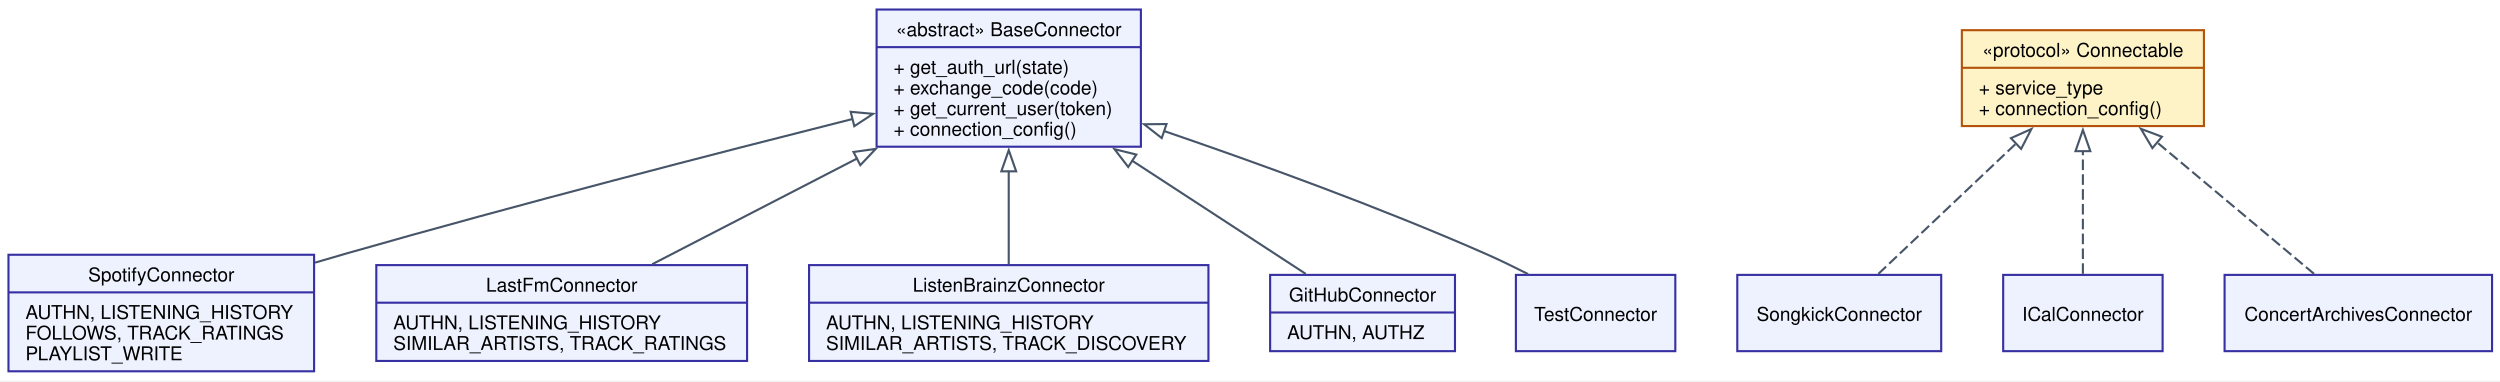
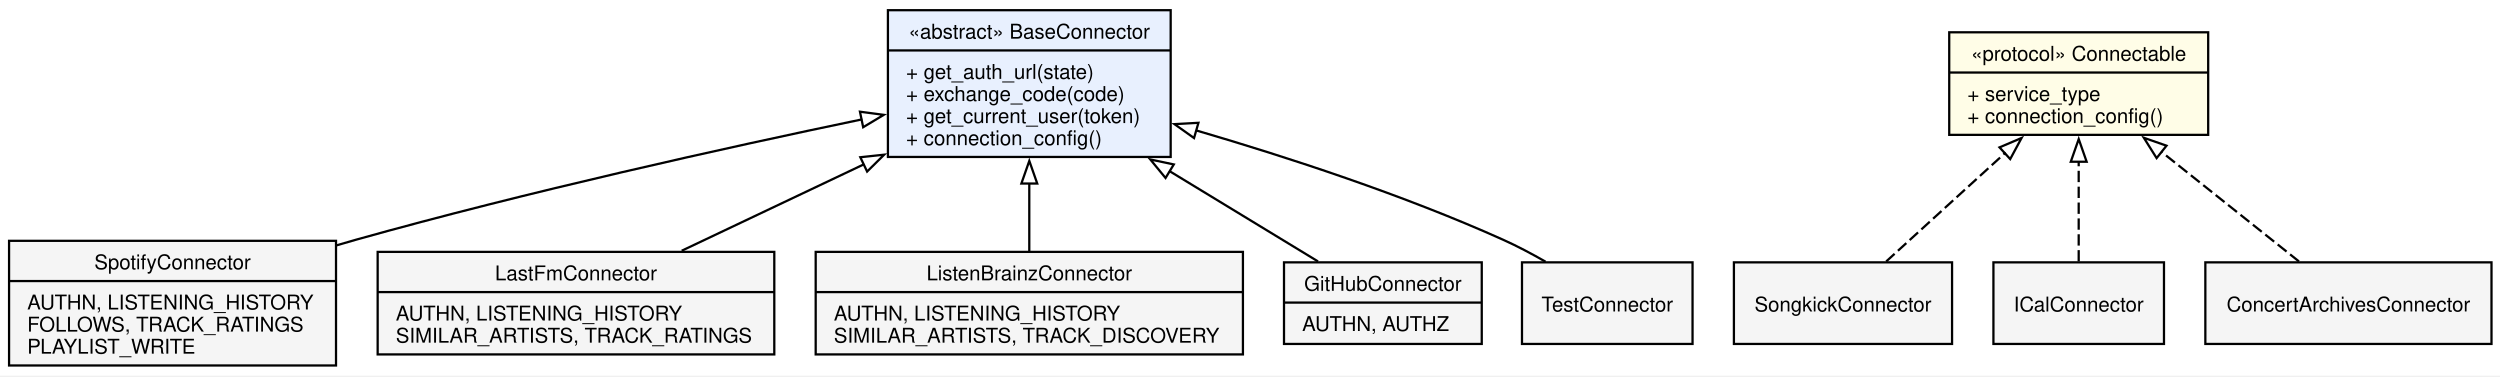
- <svg xmlns="http://www.w3.org/2000/svg" width="1180pt" height="180pt" viewBox="0.00 0.00 1180.00 180.00">
-   <g id="graph0" class="graph" transform="scale(1 1) rotate(0) translate(4 175.75)">
-     <polygon fill="white" stroke="none" points="-4,4 -4,-175.75 1176.25,-175.75 1176.25,4 -4,4" />
+ <svg xmlns="http://www.w3.org/2000/svg" width="1103pt" height="166pt" viewBox="0.00 0.00 1103.00 166.00">
+   <g id="graph0" class="graph" transform="scale(1 1) rotate(0) translate(4 161.75)">
+     <polygon fill="white" stroke="none" points="-4,4 -4,-161.75 1099.25,-161.75 1099.25,4 -4,4" />
    <g id="node1" class="node">
-       <polygon fill="#eef2ff" stroke="#3730a3" points="409.75,-106.5 409.75,-171.25 534.5,-171.25 534.5,-106.5 409.75,-106.5" />
-       <text xml:space="preserve" text-anchor="middle" x="472.12" y="-158.7" font-family="Helvetica,sans-Serif" font-size="9.00">«abstract» BaseConnector</text>
-       <polyline fill="none" stroke="#3730a3" points="409.75,-153.5 534.5,-153.5" />
-       <text xml:space="preserve" text-anchor="start" x="417.75" y="-140.95" font-family="Helvetica,sans-Serif" font-size="9.00">+ get_auth_url(state)</text>
-       <text xml:space="preserve" text-anchor="start" x="417.75" y="-131.2" font-family="Helvetica,sans-Serif" font-size="9.00">+ exchange_code(code)</text>
-       <text xml:space="preserve" text-anchor="start" x="417.75" y="-121.45" font-family="Helvetica,sans-Serif" font-size="9.00">+ get_current_user(token)</text>
-       <text xml:space="preserve" text-anchor="start" x="417.75" y="-111.7" font-family="Helvetica,sans-Serif" font-size="9.00">+ connection_config()</text>
+       <polygon fill="#e8f0fe" stroke="black" points="387.75,-92.5 387.75,-157.25 512.5,-157.25 512.5,-92.5 387.75,-92.5" />
+       <text xml:space="preserve" text-anchor="middle" x="450.12" y="-144.7" font-family="Helvetica,sans-Serif" font-size="9.00">«abstract» BaseConnector</text>
+       <polyline fill="none" stroke="black" points="387.75,-139.5 512.5,-139.5" />
+       <text xml:space="preserve" text-anchor="start" x="395.75" y="-126.95" font-family="Helvetica,sans-Serif" font-size="9.00">+ get_auth_url(state)</text>
+       <text xml:space="preserve" text-anchor="start" x="395.75" y="-117.2" font-family="Helvetica,sans-Serif" font-size="9.00">+ exchange_code(code)</text>
+       <text xml:space="preserve" text-anchor="start" x="395.75" y="-107.45" font-family="Helvetica,sans-Serif" font-size="9.00">+ get_current_user(token)</text>
+       <text xml:space="preserve" text-anchor="start" x="395.75" y="-97.7" font-family="Helvetica,sans-Serif" font-size="9.00">+ connection_config()</text>
    </g>
    <g id="node2" class="node">
-       <polygon fill="#fef3c7" stroke="#b45309" points="922,-116.25 922,-161.5 1036.25,-161.5 1036.25,-116.25 922,-116.25" />
-       <text xml:space="preserve" text-anchor="middle" x="979.12" y="-148.95" font-family="Helvetica,sans-Serif" font-size="9.00">«protocol» Connectable</text>
-       <polyline fill="none" stroke="#b45309" points="922,-143.75 1036.25,-143.75" />
-       <text xml:space="preserve" text-anchor="start" x="930" y="-131.2" font-family="Helvetica,sans-Serif" font-size="9.00">+ service_type</text>
-       <text xml:space="preserve" text-anchor="start" x="930" y="-121.45" font-family="Helvetica,sans-Serif" font-size="9.00">+ connection_config()</text>
+       <polygon fill="#fffde7" stroke="black" points="856,-102.25 856,-147.5 970.25,-147.5 970.25,-102.25 856,-102.25" />
+       <text xml:space="preserve" text-anchor="middle" x="913.12" y="-134.95" font-family="Helvetica,sans-Serif" font-size="9.00">«protocol» Connectable</text>
+       <polyline fill="none" stroke="black" points="856,-129.75 970.25,-129.75" />
+       <text xml:space="preserve" text-anchor="start" x="864" y="-117.2" font-family="Helvetica,sans-Serif" font-size="9.00">+ service_type</text>
+       <text xml:space="preserve" text-anchor="start" x="864" y="-107.45" font-family="Helvetica,sans-Serif" font-size="9.00">+ connection_config()</text>
    </g>
    <g id="node3" class="node">
-       <polygon fill="#eef2ff" stroke="#3730a3" points="0,-0.5 0,-55.5 144.25,-55.5 144.25,-0.5 0,-0.5" />
+       <polygon fill="#f5f5f5" stroke="black" points="0,-0.5 0,-55.5 144.25,-55.5 144.25,-0.5 0,-0.5" />
      <text xml:space="preserve" text-anchor="middle" x="72.12" y="-42.95" font-family="Helvetica,sans-Serif" font-size="9.00">SpotifyConnector</text>
-       <polyline fill="none" stroke="#3730a3" points="0,-37.75 144.25,-37.75" />
+       <polyline fill="none" stroke="black" points="0,-37.75 144.25,-37.75" />
      <text xml:space="preserve" text-anchor="start" x="8" y="-25.2" font-family="Helvetica,sans-Serif" font-size="9.00">AUTHN, LISTENING_HISTORY</text>
      <text xml:space="preserve" text-anchor="start" x="8" y="-15.45" font-family="Helvetica,sans-Serif" font-size="9.00">FOLLOWS, TRACK_RATINGS</text>
      <text xml:space="preserve" text-anchor="start" x="8" y="-5.7" font-family="Helvetica,sans-Serif" font-size="9.00">PLAYLIST_WRITE</text>
    </g>
    <g id="edge1" class="edge">
-       <path fill="none" stroke="#475569" d="M144.68,-51.79C149.56,-53.24 154.41,-54.65 159.12,-56 240.64,-79.3 334.84,-103.58 398.43,-119.6" />
-       <polygon fill="none" stroke="#475569" points="397.52,-122.98 408.08,-122.02 399.23,-116.19 397.52,-122.98" />
+       <path fill="none" stroke="black" d="M144.44,-53.49C147.37,-54.36 150.27,-55.2 153.12,-56 228.52,-77.13 316.03,-96.52 376.44,-109.11" />
+       <polygon fill="none" stroke="black" points="375.41,-112.47 385.91,-111.08 376.83,-105.62 375.41,-112.47" />
    </g>
    <g id="node4" class="node">
-       <polygon fill="#eef2ff" stroke="#3730a3" points="173.62,-5.38 173.62,-50.62 348.62,-50.62 348.62,-5.38 173.62,-5.38" />
-       <text xml:space="preserve" text-anchor="middle" x="261.12" y="-38.08" font-family="Helvetica,sans-Serif" font-size="9.00">LastFmConnector</text>
-       <polyline fill="none" stroke="#3730a3" points="173.62,-32.88 348.62,-32.88" />
-       <text xml:space="preserve" text-anchor="start" x="181.62" y="-20.32" font-family="Helvetica,sans-Serif" font-size="9.00">AUTHN, LISTENING_HISTORY</text>
-       <text xml:space="preserve" text-anchor="start" x="181.62" y="-10.57" font-family="Helvetica,sans-Serif" font-size="9.00">SIMILAR_ARTISTS, TRACK_RATINGS</text>
+       <polygon fill="#f5f5f5" stroke="black" points="162.62,-5.38 162.62,-50.62 337.62,-50.62 337.62,-5.38 162.62,-5.38" />
+       <text xml:space="preserve" text-anchor="middle" x="250.12" y="-38.08" font-family="Helvetica,sans-Serif" font-size="9.00">LastFmConnector</text>
+       <polyline fill="none" stroke="black" points="162.62,-32.88 337.62,-32.88" />
+       <text xml:space="preserve" text-anchor="start" x="170.62" y="-20.32" font-family="Helvetica,sans-Serif" font-size="9.00">AUTHN, LISTENING_HISTORY</text>
+       <text xml:space="preserve" text-anchor="start" x="170.62" y="-10.57" font-family="Helvetica,sans-Serif" font-size="9.00">SIMILAR_ARTISTS, TRACK_RATINGS</text>
    </g>
    <g id="edge2" class="edge">
-       <path fill="none" stroke="#475569" d="M303.82,-51.03C331.65,-65.39 368.65,-84.48 400.86,-101.1" />
-       <polygon fill="none" stroke="#475569" points="398.86,-104.01 409.35,-105.48 402.07,-97.79 398.86,-104.01" />
+       <path fill="none" stroke="black" d="M296.76,-51.12C320.71,-62.49 350.44,-76.59 377.33,-89.34" />
+       <polygon fill="none" stroke="black" points="375.57,-92.38 386.11,-93.51 378.57,-86.06 375.57,-92.38" />
    </g>
    <g id="node5" class="node">
-       <polygon fill="#eef2ff" stroke="#3730a3" points="377.88,-5.38 377.88,-50.62 566.38,-50.62 566.38,-5.38 377.88,-5.38" />
-       <text xml:space="preserve" text-anchor="middle" x="472.12" y="-38.08" font-family="Helvetica,sans-Serif" font-size="9.00">ListenBrainzConnector</text>
-       <polyline fill="none" stroke="#3730a3" points="377.88,-32.88 566.38,-32.88" />
-       <text xml:space="preserve" text-anchor="start" x="385.88" y="-20.32" font-family="Helvetica,sans-Serif" font-size="9.00">AUTHN, LISTENING_HISTORY</text>
-       <text xml:space="preserve" text-anchor="start" x="385.88" y="-10.57" font-family="Helvetica,sans-Serif" font-size="9.00">SIMILAR_ARTISTS, TRACK_DISCOVERY</text>
+       <polygon fill="#f5f5f5" stroke="black" points="355.88,-5.38 355.88,-50.62 544.38,-50.62 544.38,-5.38 355.88,-5.38" />
+       <text xml:space="preserve" text-anchor="middle" x="450.12" y="-38.08" font-family="Helvetica,sans-Serif" font-size="9.00">ListenBrainzConnector</text>
+       <polyline fill="none" stroke="black" points="355.88,-32.88 544.38,-32.88" />
+       <text xml:space="preserve" text-anchor="start" x="363.88" y="-20.32" font-family="Helvetica,sans-Serif" font-size="9.00">AUTHN, LISTENING_HISTORY</text>
+       <text xml:space="preserve" text-anchor="start" x="363.88" y="-10.57" font-family="Helvetica,sans-Serif" font-size="9.00">SIMILAR_ARTISTS, TRACK_DISCOVERY</text>
    </g>
    <g id="edge3" class="edge">
-       <path fill="none" stroke="#475569" d="M472.12,-51.03C472.12,-63.71 472.12,-80.07 472.12,-95.17" />
-       <polygon fill="none" stroke="#475569" points="468.63,-94.87 472.13,-104.87 475.63,-94.87 468.63,-94.87" />
+       <path fill="none" stroke="black" d="M450.12,-51C450.12,-59.91 450.12,-70.52 450.12,-80.85" />
+       <polygon fill="none" stroke="black" points="446.63,-80.77 450.13,-90.77 453.63,-80.77 446.63,-80.77" />
    </g>
    <g id="node6" class="node">
-       <polygon fill="#eef2ff" stroke="#3730a3" points="595.5,-10 595.5,-46 682.75,-46 682.75,-10 595.5,-10" />
-       <text xml:space="preserve" text-anchor="middle" x="639.12" y="-33.45" font-family="Helvetica,sans-Serif" font-size="9.00">GitHubConnector</text>
-       <polyline fill="none" stroke="#3730a3" points="595.5,-28.25 682.75,-28.25" />
-       <text xml:space="preserve" text-anchor="start" x="603.5" y="-15.7" font-family="Helvetica,sans-Serif" font-size="9.00">AUTHN, AUTHZ</text>
+       <polygon fill="#f5f5f5" stroke="black" points="562.5,-10 562.5,-46 649.75,-46 649.75,-10 562.5,-10" />
+       <text xml:space="preserve" text-anchor="middle" x="606.12" y="-33.45" font-family="Helvetica,sans-Serif" font-size="9.00">GitHubConnector</text>
+       <polyline fill="none" stroke="black" points="562.5,-28.25 649.75,-28.25" />
+       <text xml:space="preserve" text-anchor="start" x="570.5" y="-15.7" font-family="Helvetica,sans-Serif" font-size="9.00">AUTHN, AUTHZ</text>
    </g>
    <g id="edge4" class="edge">
-       <path fill="none" stroke="#475569" d="M612.29,-46.49C590.18,-60.91 558.01,-81.88 530.08,-100.09" />
-       <polygon fill="none" stroke="#475569" points="528.52,-96.93 522.05,-105.33 532.34,-102.8 528.52,-96.93" />
+       <path fill="none" stroke="black" d="M577.51,-46.4C559.12,-57.59 534.5,-72.56 511.81,-86.36" />
+       <polygon fill="none" stroke="black" points="510.24,-83.22 503.52,-91.4 513.88,-89.2 510.24,-83.22" />
    </g>
    <g id="node7" class="node">
-       <polygon fill="#eef2ff" stroke="#3730a3" points="711.5,-10 711.5,-46 786.75,-46 786.75,-10 711.5,-10" />
-       <text xml:space="preserve" text-anchor="middle" x="749.12" y="-24.32" font-family="Helvetica,sans-Serif" font-size="9.00">TestConnector</text>
+       <polygon fill="#f5f5f5" stroke="black" points="667.5,-10 667.5,-46 742.75,-46 742.75,-10 667.5,-10" />
+       <text xml:space="preserve" text-anchor="middle" x="705.12" y="-24.32" font-family="Helvetica,sans-Serif" font-size="9.00">TestConnector</text>
    </g>
    <g id="edge5" class="edge">
-       <path fill="none" stroke="#475569" d="M717.27,-46.37C710.68,-49.72 703.74,-53.09 697.12,-56 647.38,-77.86 589.77,-98.74 545.3,-113.95" />
-       <polygon fill="none" stroke="#475569" points="544.35,-110.57 536.01,-117.1 546.6,-117.2 544.35,-110.57" />
+       <path fill="none" stroke="black" d="M677.91,-46.28C671.86,-49.75 665.38,-53.19 659.12,-56 615.46,-75.63 564.38,-92.32 523.65,-104.24" />
+       <polygon fill="none" stroke="black" points="522.81,-100.84 514.17,-106.98 524.75,-107.57 522.81,-100.84" />
    </g>
    <g id="node8" class="node">
-       <polygon fill="#eef2ff" stroke="#3730a3" points="816,-10 816,-46 912.25,-46 912.25,-10 816,-10" />
-       <text xml:space="preserve" text-anchor="middle" x="864.12" y="-24.32" font-family="Helvetica,sans-Serif" font-size="9.00">SongkickConnector</text>
+       <polygon fill="#f5f5f5" stroke="black" points="761,-10 761,-46 857.25,-46 857.25,-10 761,-10" />
+       <text xml:space="preserve" text-anchor="middle" x="809.12" y="-24.32" font-family="Helvetica,sans-Serif" font-size="9.00">SongkickConnector</text>
    </g>
    <g id="edge6" class="edge">
-       <path fill="none" stroke="#475569" stroke-dasharray="5,2" d="M882.6,-46.49C900.12,-63.08 926.8,-88.34 947.67,-108.1" />
-       <polygon fill="none" stroke="#475569" points="945.16,-110.54 954.83,-114.87 949.97,-105.46 945.16,-110.54" />
+       <path fill="none" stroke="black" stroke-dasharray="5,2" d="M828.2,-46.4C842.92,-59.83 863.61,-78.7 880.88,-94.46" />
+       <polygon fill="none" stroke="black" points="878.18,-96.73 887.93,-100.89 882.9,-91.56 878.18,-96.73" />
    </g>
    <g id="node9" class="node">
-       <polygon fill="#eef2ff" stroke="#3730a3" points="941.5,-10 941.5,-46 1016.75,-46 1016.75,-10 941.5,-10" />
-       <text xml:space="preserve" text-anchor="middle" x="979.12" y="-24.32" font-family="Helvetica,sans-Serif" font-size="9.00">ICalConnector</text>
+       <polygon fill="#f5f5f5" stroke="black" points="875.5,-10 875.5,-46 950.75,-46 950.75,-10 875.5,-10" />
+       <text xml:space="preserve" text-anchor="middle" x="913.12" y="-24.32" font-family="Helvetica,sans-Serif" font-size="9.00">ICalConnector</text>
    </g>
    <g id="edge7" class="edge">
-       <path fill="none" stroke="#475569" stroke-dasharray="5,2" d="M979.12,-46.49C979.12,-62.12 979.12,-85.45 979.12,-104.62" />
-       <polygon fill="none" stroke="#475569" points="975.63,-104.4 979.13,-114.4 982.63,-104.4 975.63,-104.4" />
+       <path fill="none" stroke="black" stroke-dasharray="5,2" d="M913.12,-46.4C913.12,-58.73 913.12,-75.65 913.12,-90.53" />
+       <polygon fill="none" stroke="black" points="909.63,-90.39 913.13,-100.39 916.63,-90.39 909.63,-90.39" />
    </g>
    <g id="node10" class="node">
-       <polygon fill="#eef2ff" stroke="#3730a3" points="1046,-10 1046,-46 1172.25,-46 1172.25,-10 1046,-10" />
-       <text xml:space="preserve" text-anchor="middle" x="1109.12" y="-24.32" font-family="Helvetica,sans-Serif" font-size="9.00">ConcertArchivesConnector</text>
+       <polygon fill="#f5f5f5" stroke="black" points="969,-10 969,-46 1095.25,-46 1095.25,-10 969,-10" />
+       <text xml:space="preserve" text-anchor="middle" x="1032.12" y="-24.32" font-family="Helvetica,sans-Serif" font-size="9.00">ConcertArchivesConnector</text>
    </g>
    <g id="edge8" class="edge">
-       <path fill="none" stroke="#475569" stroke-dasharray="5,2" d="M1088.24,-46.49C1068.25,-63.23 1037.74,-88.79 1014.05,-108.62" />
-       <polygon fill="none" stroke="#475569" points="1011.93,-105.84 1006.51,-114.94 1016.42,-111.2 1011.93,-105.84" />
+       <path fill="none" stroke="black" stroke-dasharray="5,2" d="M1010.3,-46.4C993.31,-59.95 969.36,-79.04 949.48,-94.89" />
+       <polygon fill="none" stroke="black" points="947.5,-91.99 941.86,-100.96 951.86,-97.47 947.5,-91.99" />
    </g>
  </g>
</svg>
